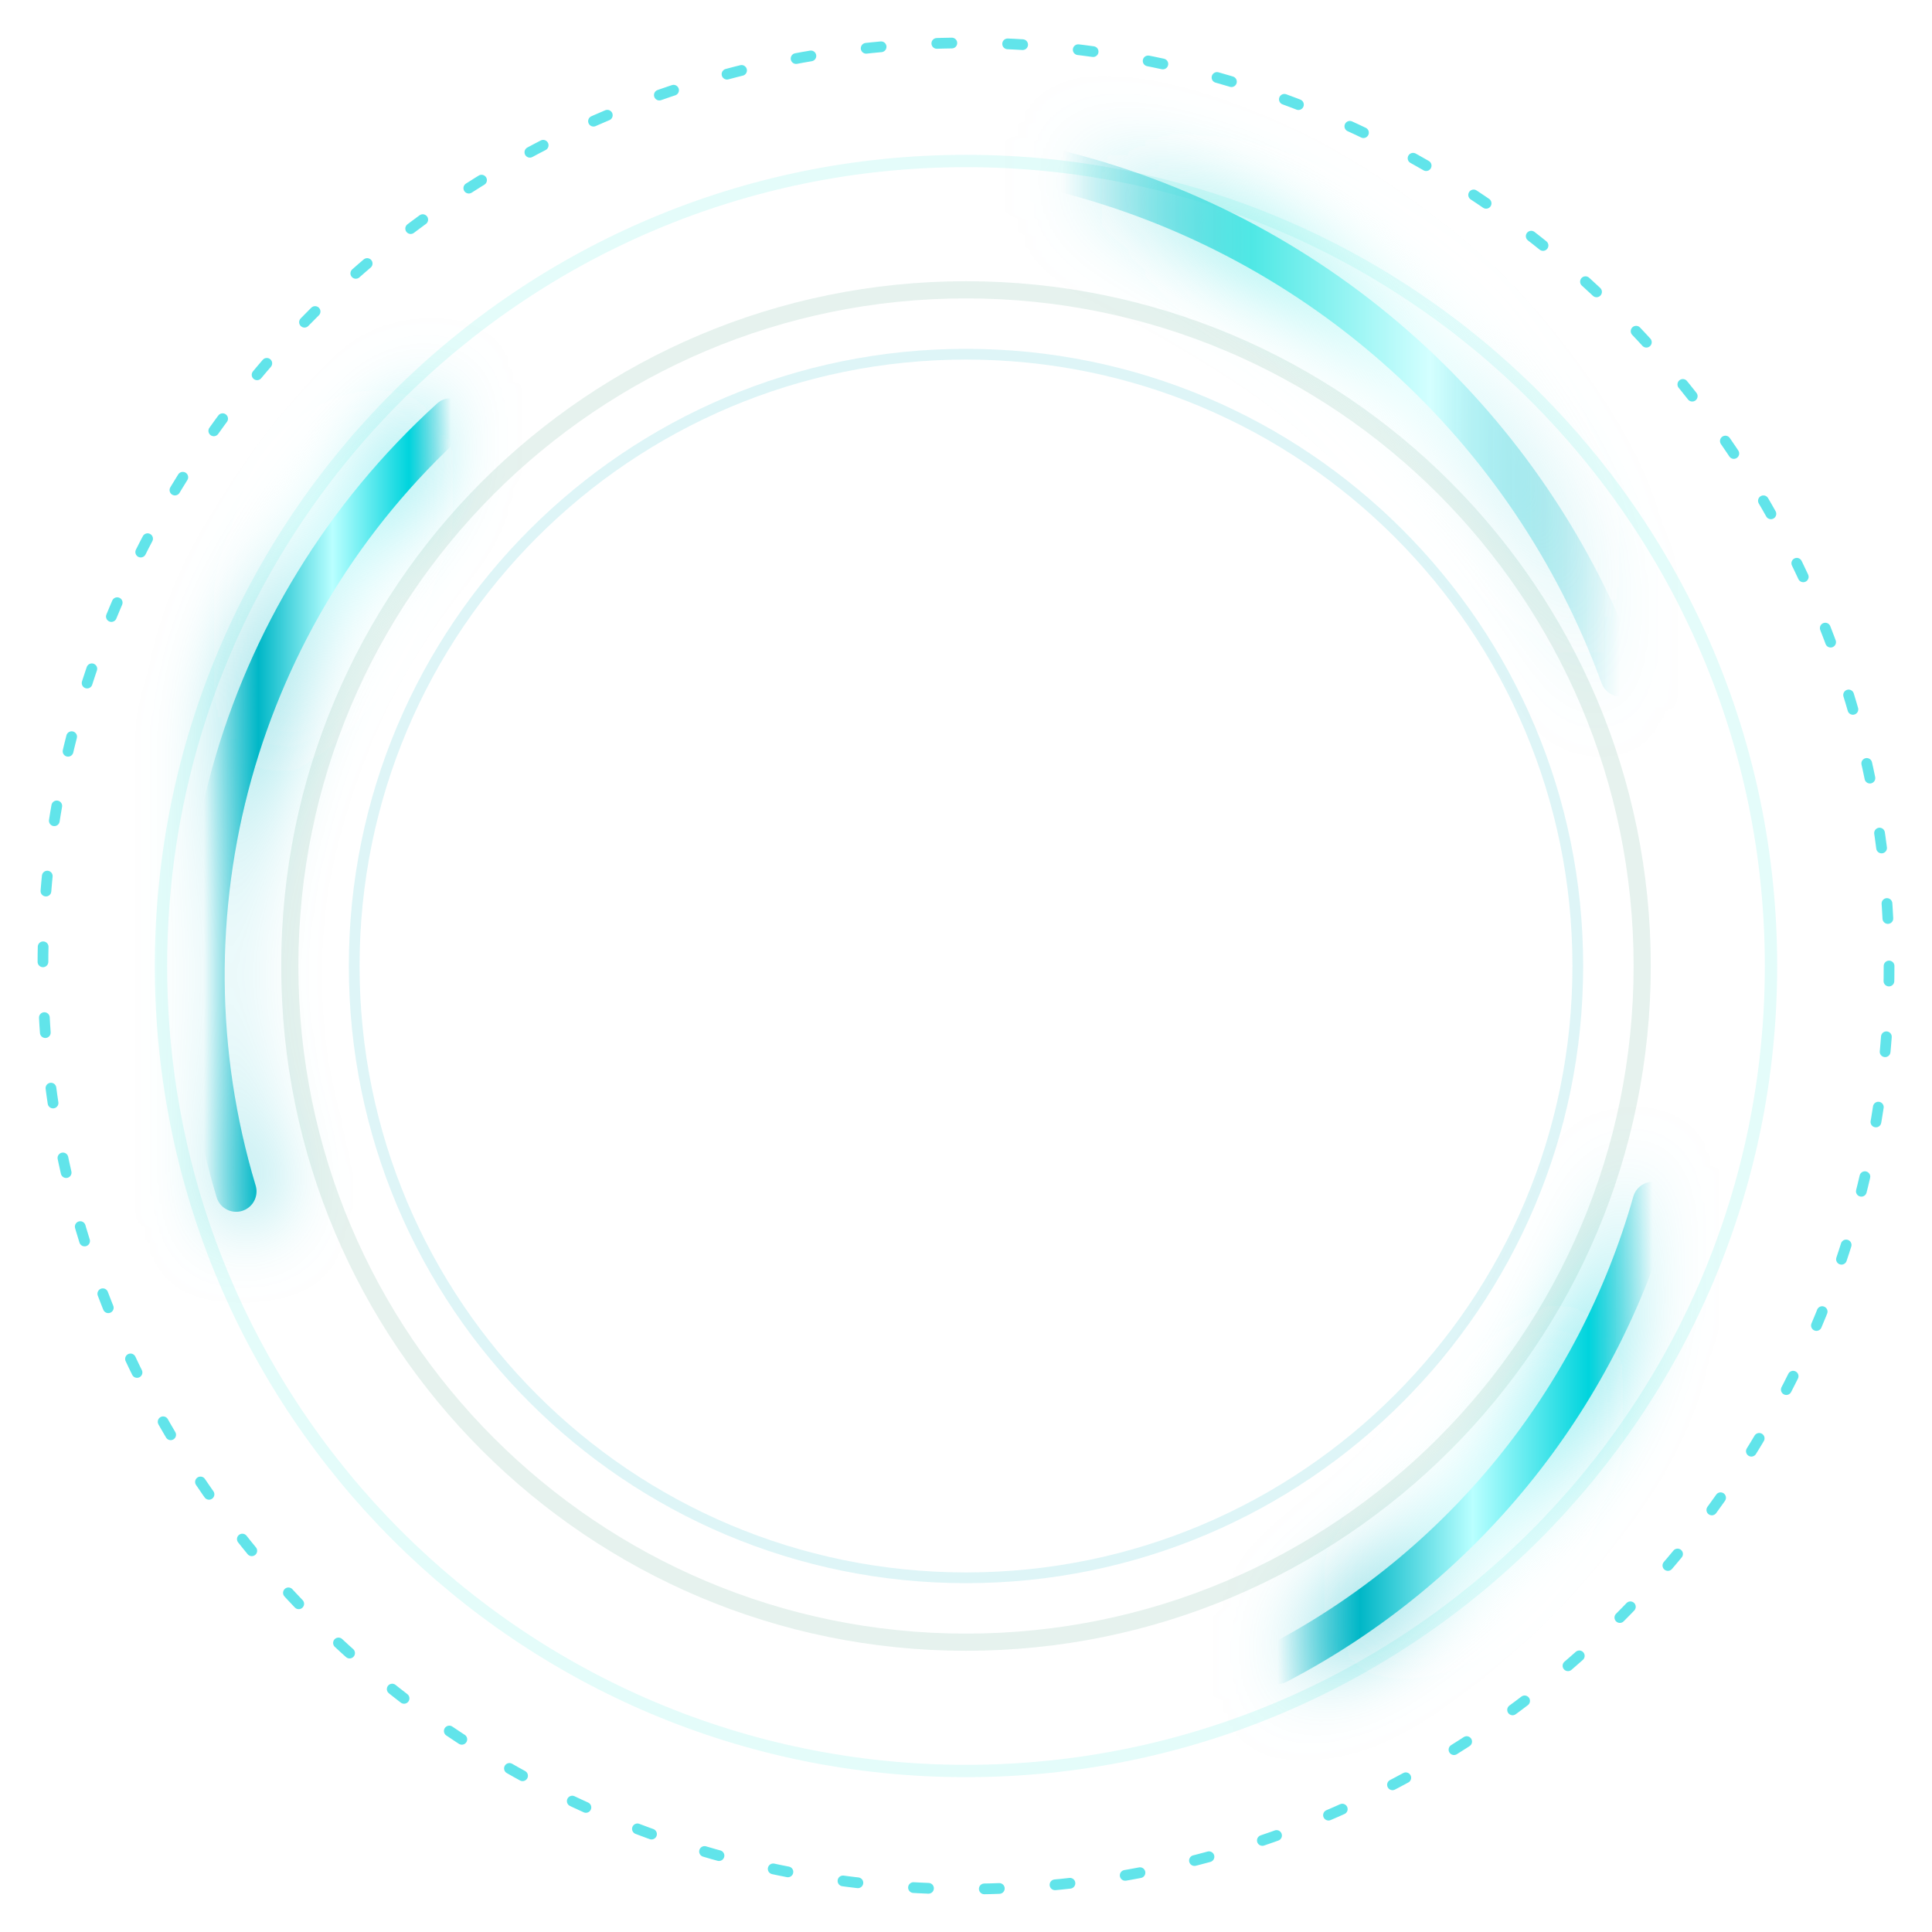
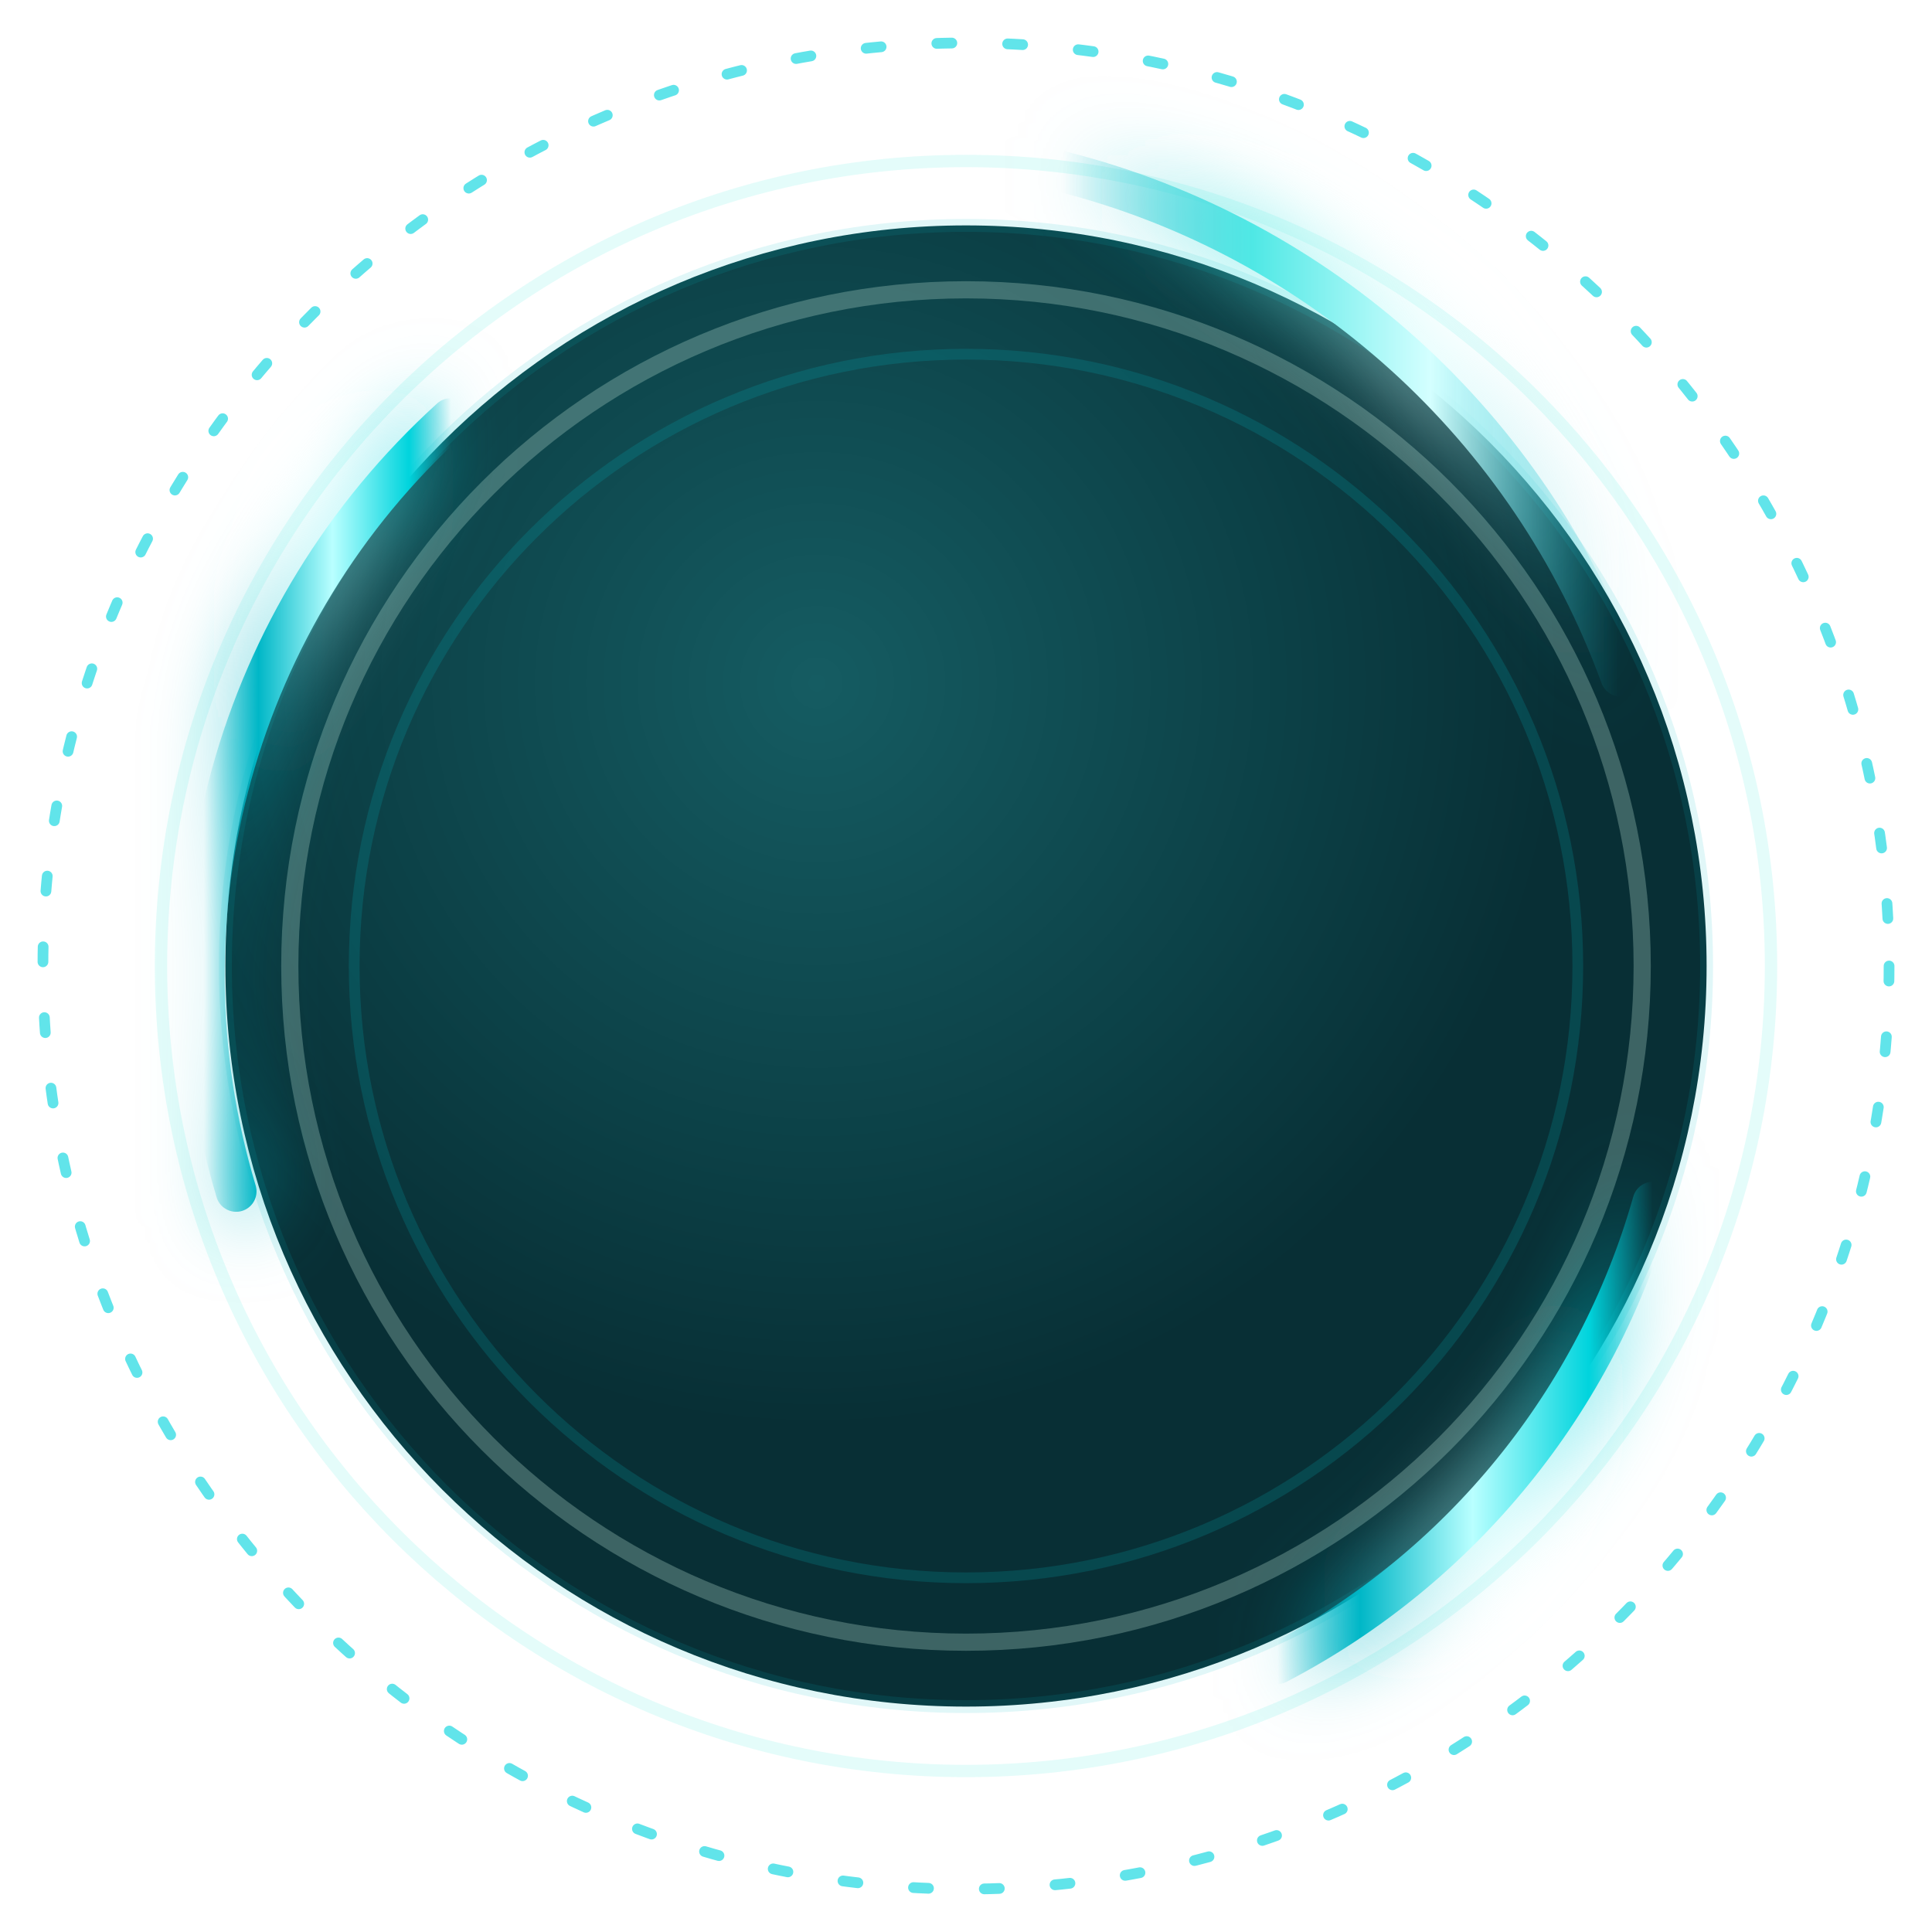
<svg xmlns="http://www.w3.org/2000/svg" viewBox="0 0 180 180">
  <defs>
    <filter id="glow" x="-50%" y="-50%" width="200%" height="200%">
      <feGaussianBlur stdDeviation="3.2" />
    </filter>
+     <radialGradient id="disc" cx="40%" cy="31%">
+       <stop stop-color="#155c62" />
+       <stop offset=".62" stop-color="#0c4147" />
+       <stop offset="1" stop-color="#082f35" />
+     </radialGradient>
    <linearGradient id="arc-a" x1="0" x2="1">
      <stop stop-color="#00b7c7" stop-opacity="0" />
      <stop offset=".22" stop-color="#00b7c7" />
      <stop offset=".52" stop-color="#b9ffff" />
      <stop offset=".83" stop-color="#00d4dd" />
      <stop offset="1" stop-color="#00b7c7" stop-opacity="0" />
    </linearGradient>
    <linearGradient id="arc-b" x1="0" x2="1">
      <stop stop-color="#00b7c7" stop-opacity="0" />
      <stop offset=".34" stop-color="#4fe8e5" />
      <stop offset=".66" stop-color="#d4ffff" />
      <stop offset="1" stop-color="#00b7c7" stop-opacity="0" />
    </linearGradient>
  </defs>
  <g fill="none" stroke-linecap="round">
+     <circle cx="90" cy="90" r="69" fill="url(#disc)" stroke="#00b7c7" stroke-opacity=".12" stroke-width="1.2" />
    <circle cx="90" cy="90" r="86" stroke="#00d4dd" stroke-opacity=".62" stroke-dasharray="1.4 5.2" />
    <circle cx="90" cy="90" r="75" stroke="#7cf2e9" stroke-opacity=".2" stroke-width="1.15" />
    <circle cx="90" cy="90" r="63" stroke="#b1d5c9" stroke-opacity=".32" stroke-width="1.6" />
-     <circle cx="90" cy="90" r="57" stroke="#00b7c7" stroke-opacity=".13" />
+     <circle cx="90" cy="90" r="57" stroke="#00b7c7" stroke-opacity=".18" />
    <g filter="url(#glow)" opacity=".5" stroke-width="7">
      <path stroke="url(#arc-a)" d="M22 111A70 70 0 0 1 42 39" />
      <path stroke="url(#arc-b)" d="M99 16A75 75 0 0 1 151 63" />
      <path stroke="url(#arc-a)" d="M154 112A70 70 0 0 1 119 155" />
    </g>
    <g stroke-width="3.8">
      <path stroke="url(#arc-a)" d="M22 111A70 70 0 0 1 42 39" />
      <path stroke="url(#arc-b)" d="M99 16A75 75 0 0 1 151 63" />
      <path stroke="url(#arc-a)" d="M154 112A70 70 0 0 1 119 155" />
    </g>
  </g>
</svg>
